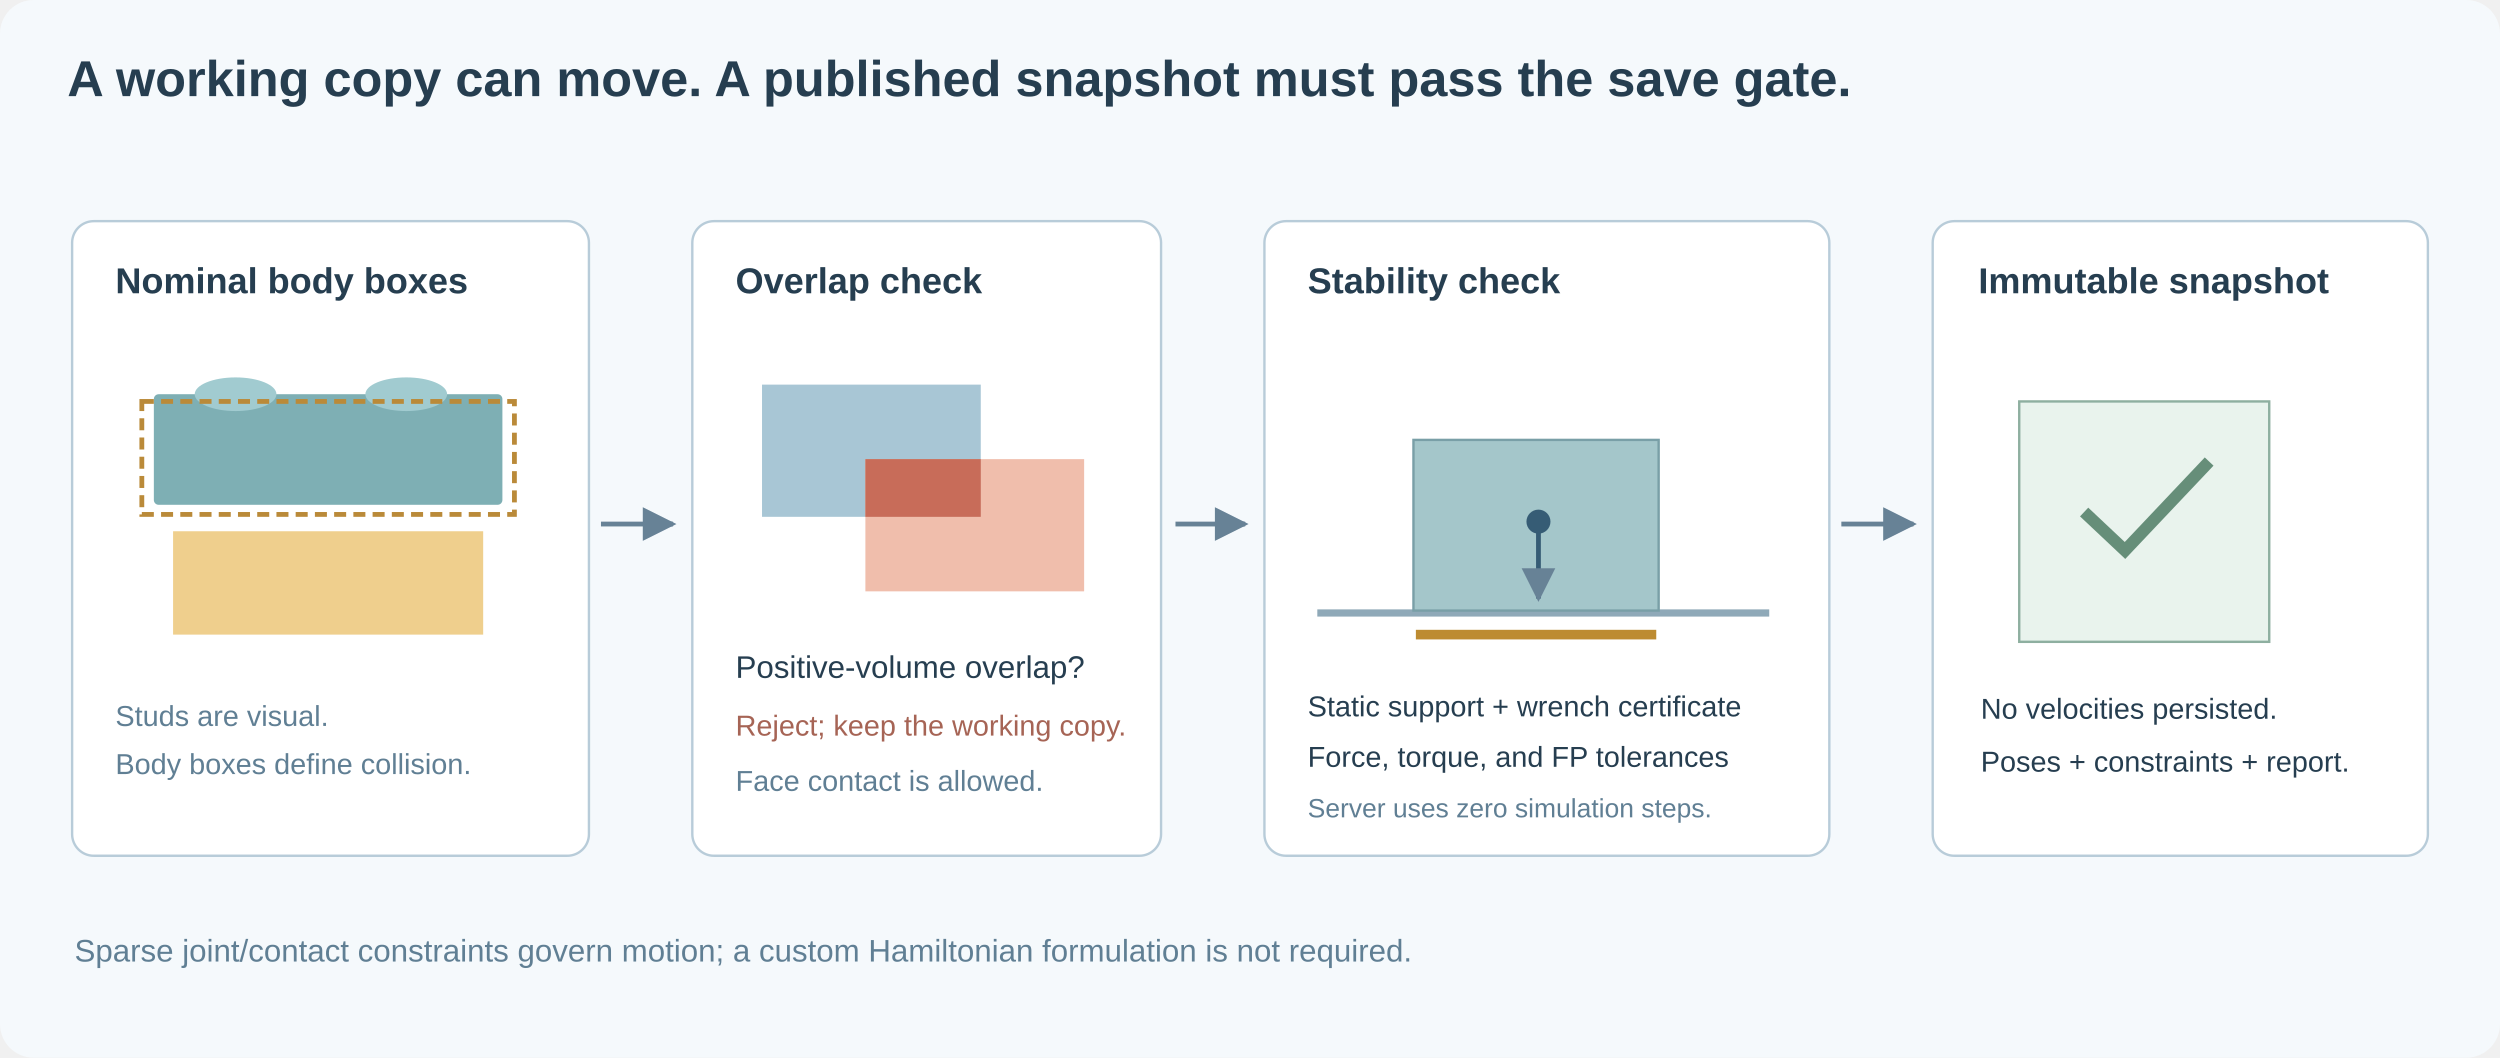
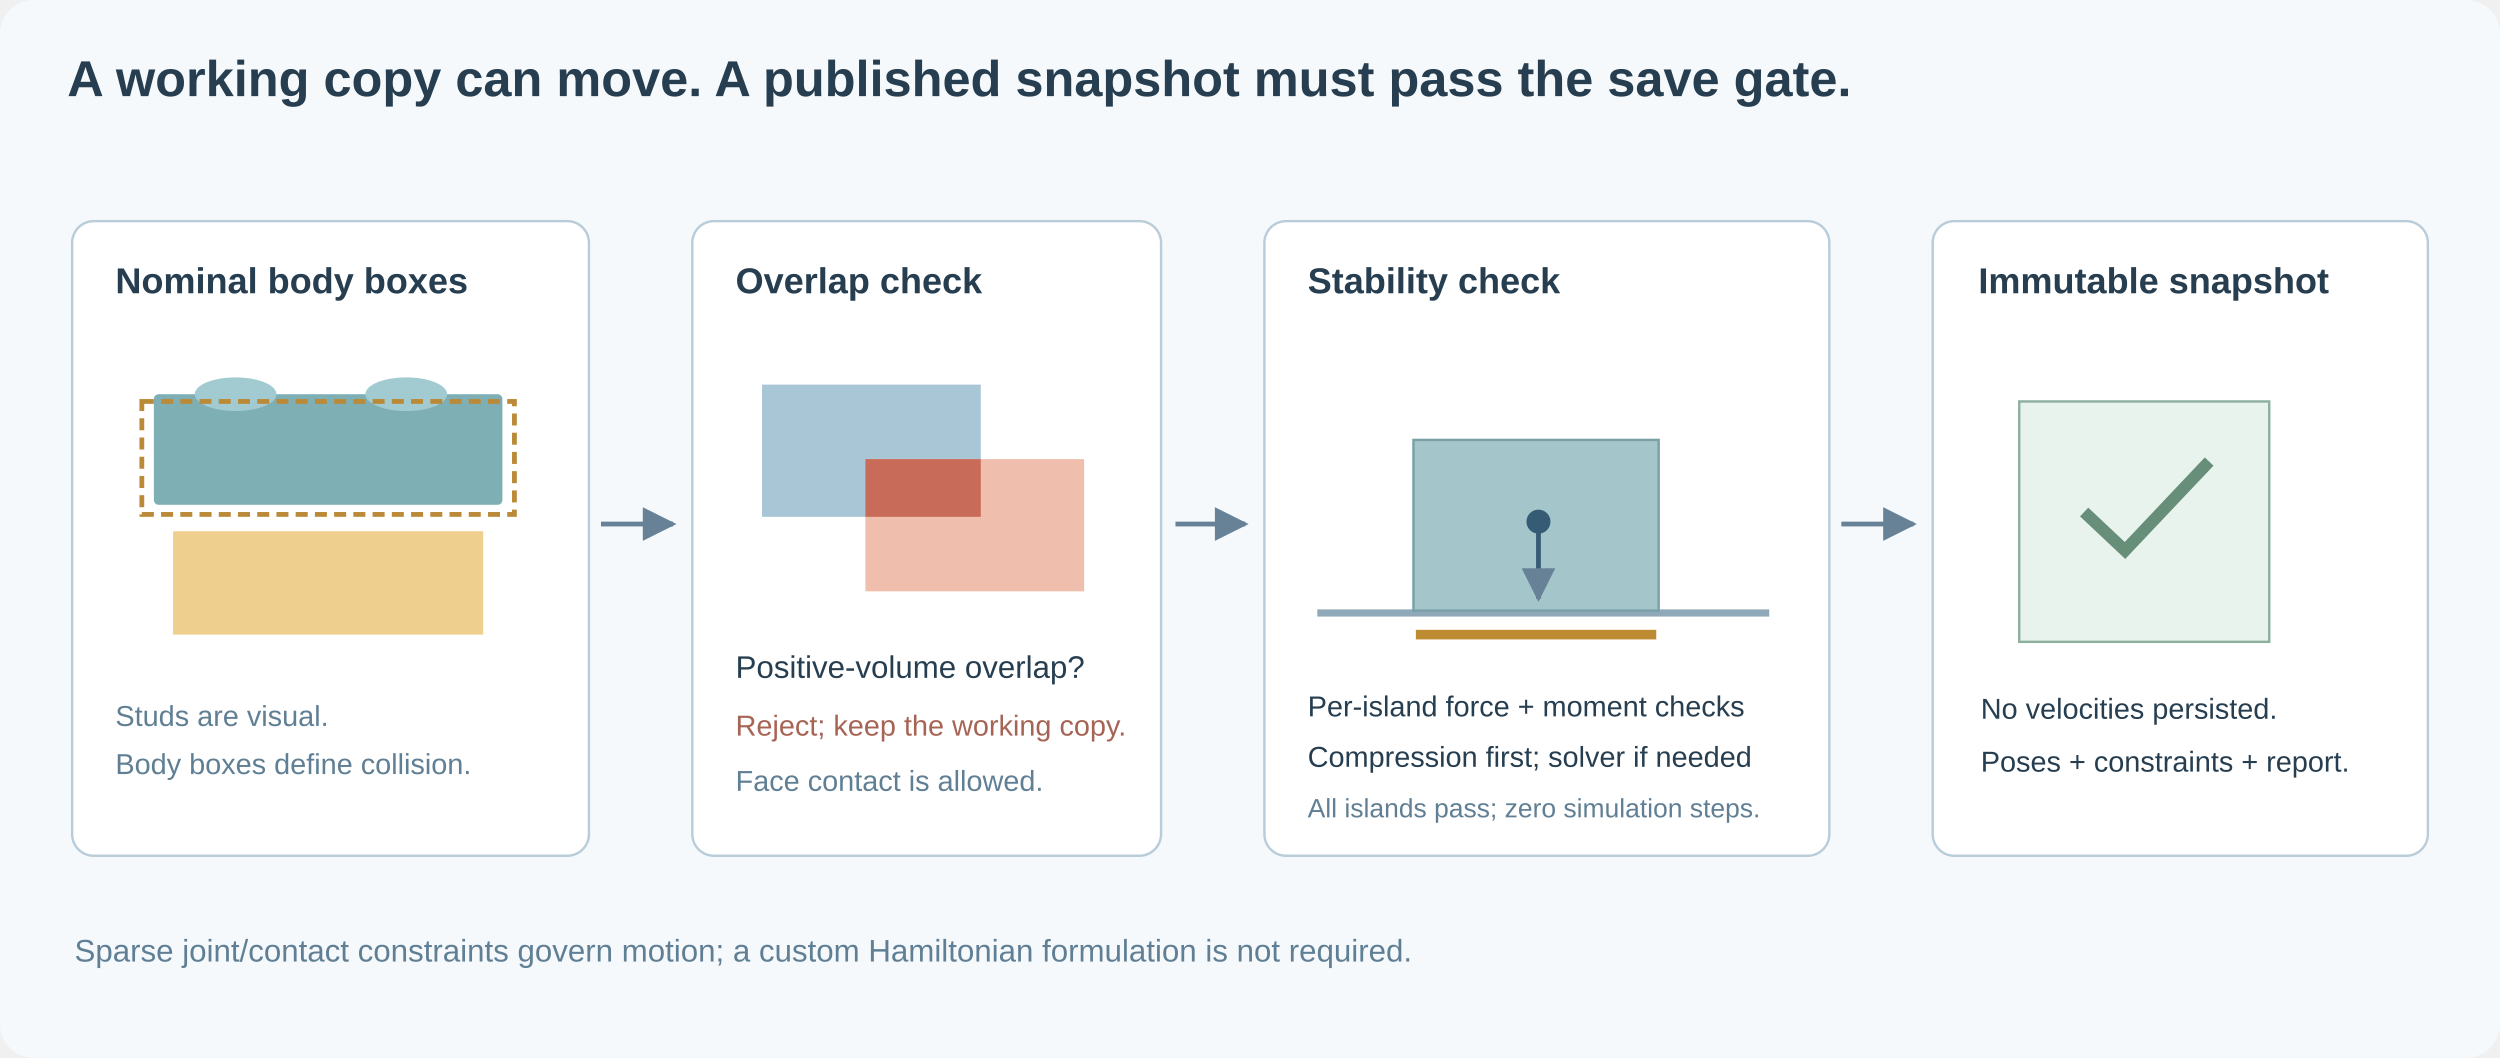
<svg xmlns="http://www.w3.org/2000/svg" width="1040" height="440" viewBox="0 0 1040 440" role="img" aria-labelledby="title desc">
  <defs>
    <marker id="a" viewBox="0 0 10 10" refX="9" refY="5" markerWidth="7" markerHeight="7" orient="auto-start-reverse">
      <path d="M0 0L10 5L0 10Z" fill="#678296" />
    </marker>
  </defs>
  <rect width="1040" height="440" rx="14" fill="#f5f9fc" />
  <g font-family="Arial,sans-serif" fill="#263e50">
    <text x="28" y="40" font-size="21" font-weight="bold">A working copy can move. A published snapshot must pass the save gate.</text>
    <g stroke="#b8ccd9" fill="white">
      <rect x="30" y="92" width="215" height="264" rx="9" />
      <rect x="288" y="92" width="195" height="264" rx="9" />
      <rect x="526" y="92" width="235" height="264" rx="9" />
      <rect x="804" y="92" width="206" height="264" rx="9" />
    </g>
    <g font-size="15" font-weight="bold">
      <text x="48" y="122">Nominal body boxes</text>
      <text x="306" y="122">Overlap check</text>
      <text x="544" y="122">Stability check</text>
      <text x="823" y="122">Immutable snapshot</text>
    </g>
    <g transform="translate(64 164)">
      <rect width="145" height="46" rx="2" fill="#7eafb4" />
      <ellipse cx="34" cy="0" rx="17" ry="7" fill="#a1cbd0" />
      <ellipse cx="105" cy="0" rx="17" ry="7" fill="#a1cbd0" />
      <path d="M-5 3H150V50H-5Z" fill="none" stroke="#ba8a39" stroke-width="2" stroke-dasharray="5 3" />
      <rect x="8" y="57" width="129" height="43" fill="#efcf8d" />
    </g>
    <g font-size="12" fill="#607f94">
      <text x="48" y="302">Studs are visual.</text>
      <text x="48" y="322">Body boxes define collision.</text>
    </g>
    <g transform="translate(317 160)">
      <rect x="0" y="0" width="91" height="55" fill="#a8c6d5" />
      <rect x="43" y="31" width="91" height="55" fill="#edb39e" fill-opacity=".85" />
      <rect x="43" y="31" width="48" height="24" fill="#c86c59" />
    </g>
    <text x="306" y="282" font-size="13">Positive-volume overlap?</text>
    <text x="306" y="306" font-size="12" fill="#a66455">Reject; keep the working copy.</text>
    <text x="306" y="329" font-size="12" fill="#607f94">Face contact is allowed.</text>
    <g transform="translate(548 156)">
      <path d="M0 99H188" stroke="#8fa9b8" stroke-width="3" />
      <path d="M40 27H142V98H40Z" fill="#a4c6ca" stroke="#799fa7" />
      <circle cx="92" cy="61" r="5" fill="#365c75" />
      <path d="M92 65V93" stroke="#365c75" stroke-width="2" marker-end="url(#a)" />
      <path d="M41 108H141" stroke="#bd8b31" stroke-width="4" />
    </g>
-     <text x="544" y="298" font-size="12">Static support + wrench certificate</text>
-     <text x="544" y="319" font-size="12">Force, torque, and FP tolerances</text>
-     <text x="544" y="340" font-size="11" fill="#607f94">Server uses zero simulation steps.</text>
+     <text x="544" y="298" font-size="12">Per-island force + moment checks</text>
+     <text x="544" y="319" font-size="12">Compression first; solver if needed</text>
+     <text x="544" y="340" font-size="11" fill="#607f94">All islands pass; zero simulation steps.</text>
    <g transform="translate(840 167)">
      <path d="M0 0H104V100H0Z" fill="#e9f3ed" stroke="#8eafa0" />
      <path d="M27 46L44 62L79 25" fill="none" stroke="#668e79" stroke-width="5" />
    </g>
    <text x="824" y="299" font-size="12">No velocities persisted.</text>
    <text x="824" y="321" font-size="12">Poses + constraints + report.</text>
    <g stroke="#678296" stroke-width="2" marker-end="url(#a)">
      <path d="M250 218H280" />
      <path d="M489 218H518" />
      <path d="M766 218H796" />
    </g>
    <text x="31" y="400" font-size="13" fill="#607f94">Sparse joint/contact constraints govern motion; a custom Hamiltonian formulation is not required.</text>
  </g>
</svg>
